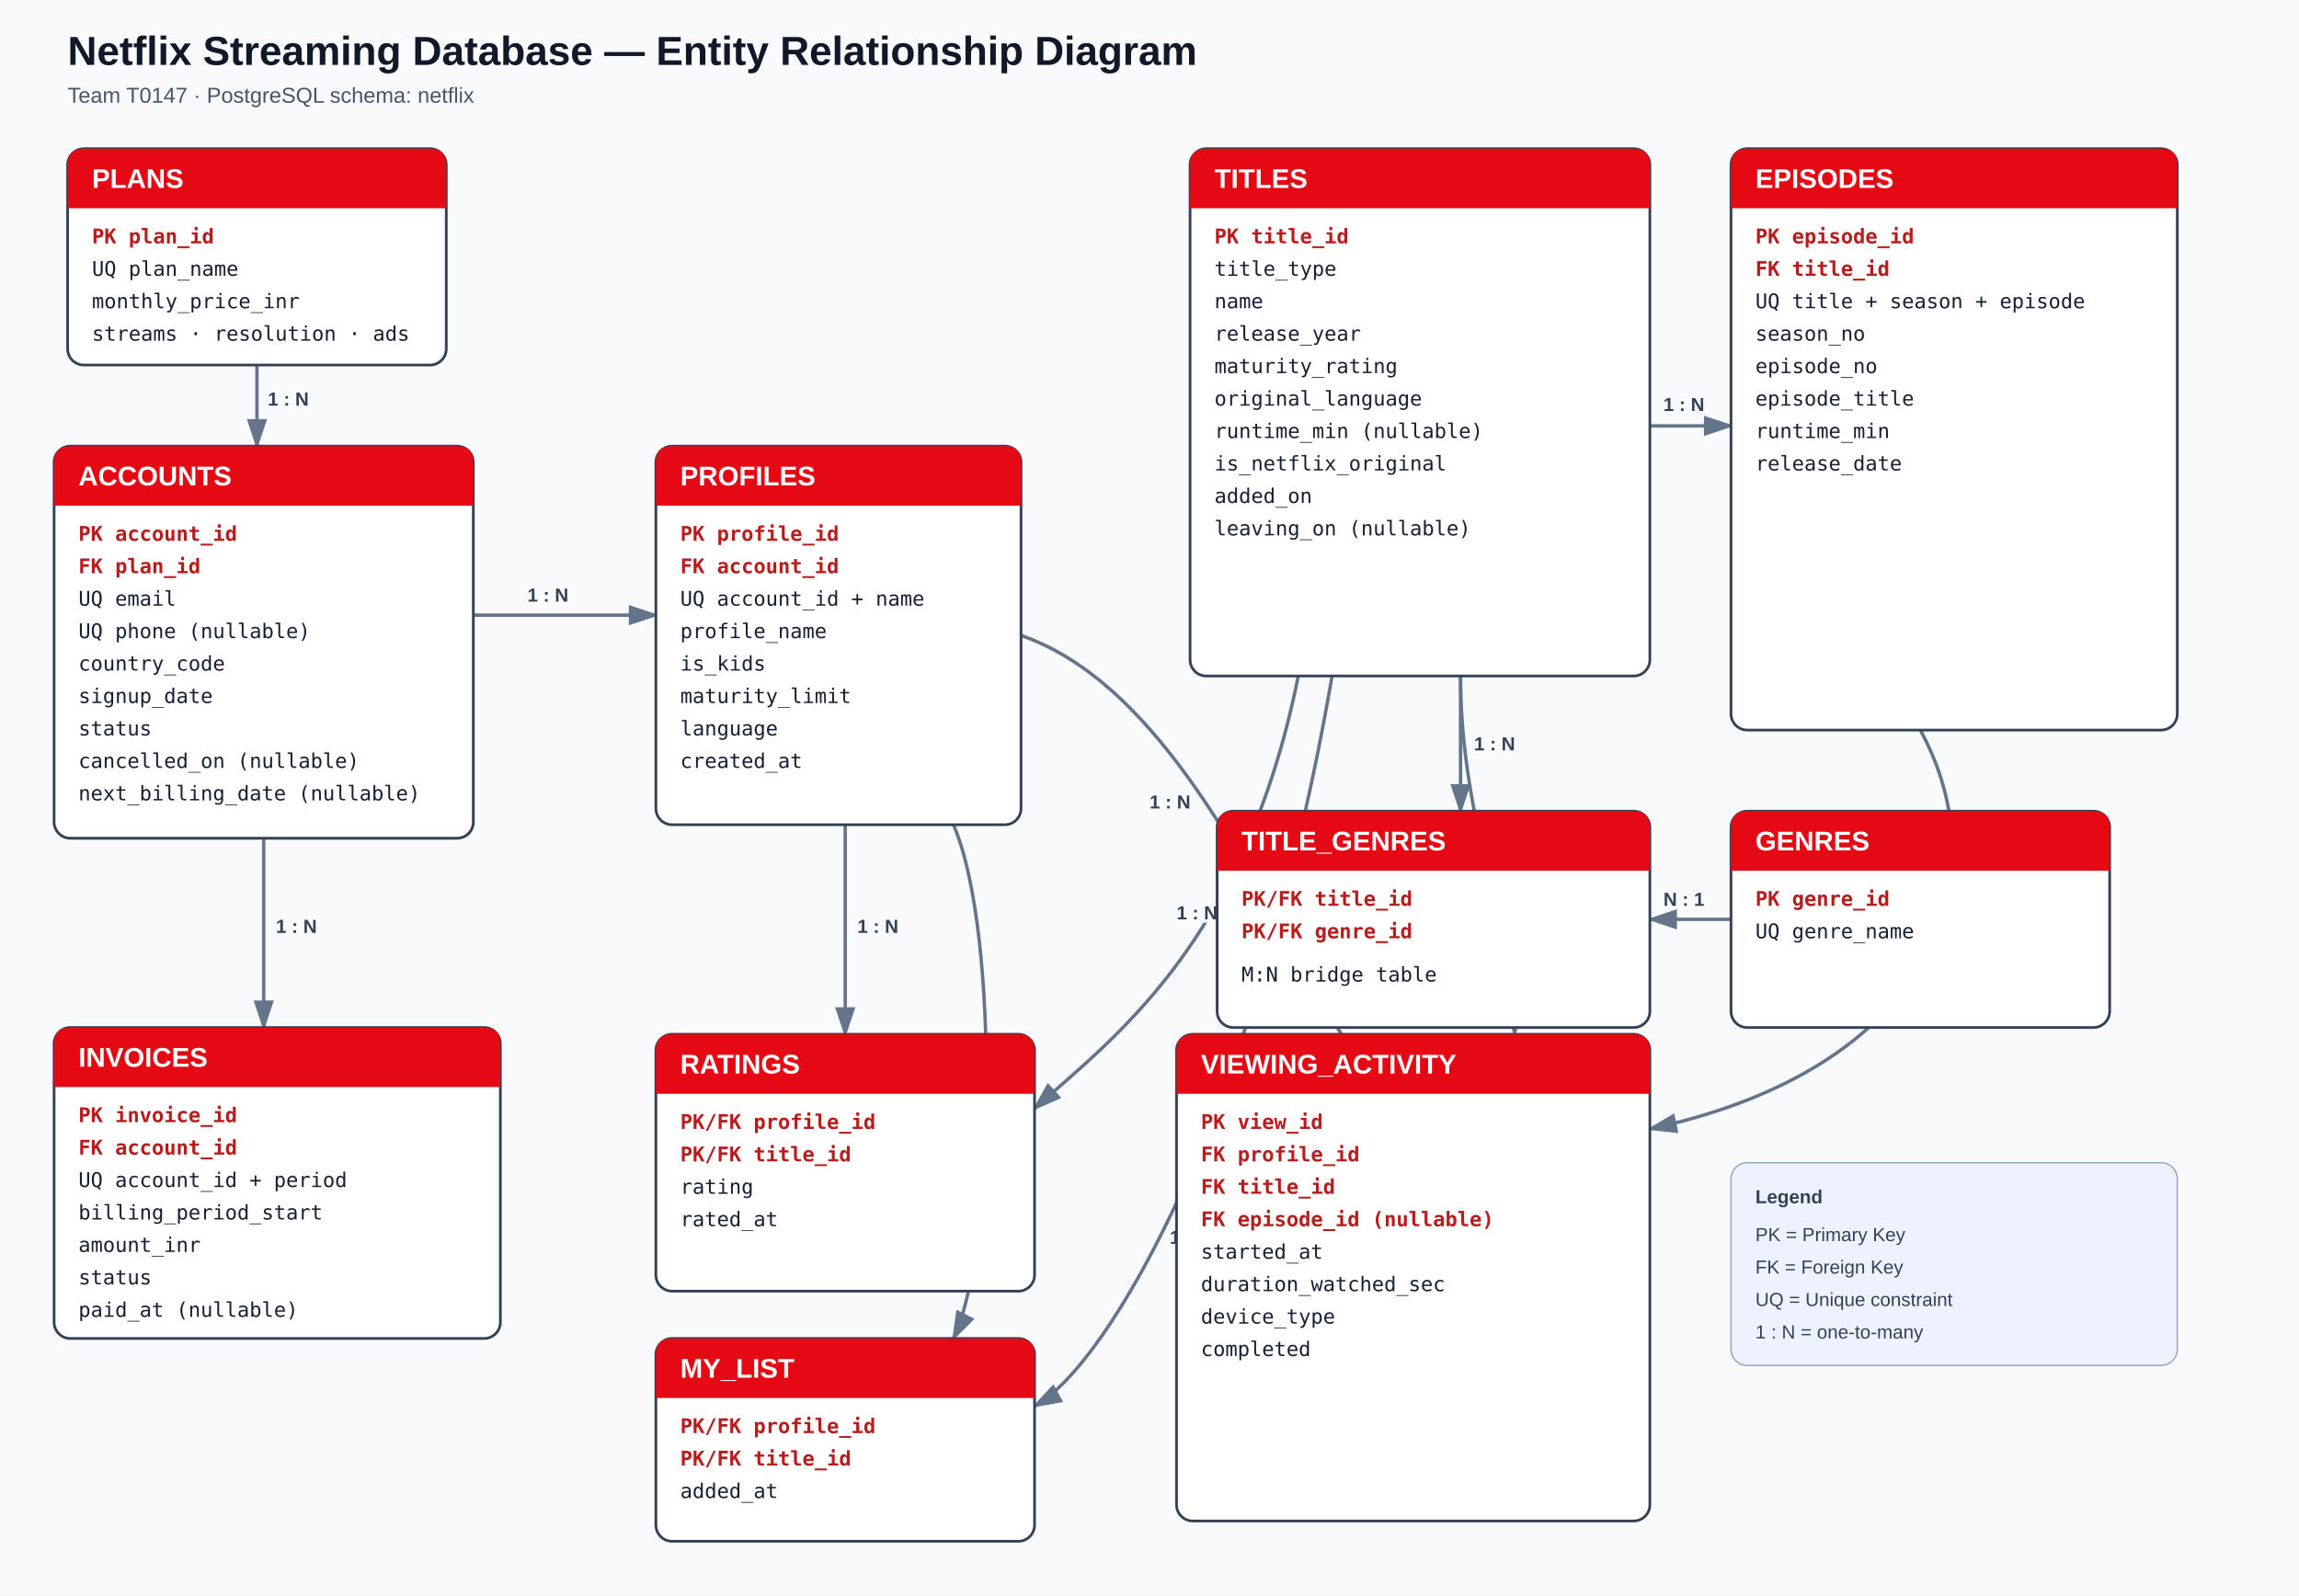
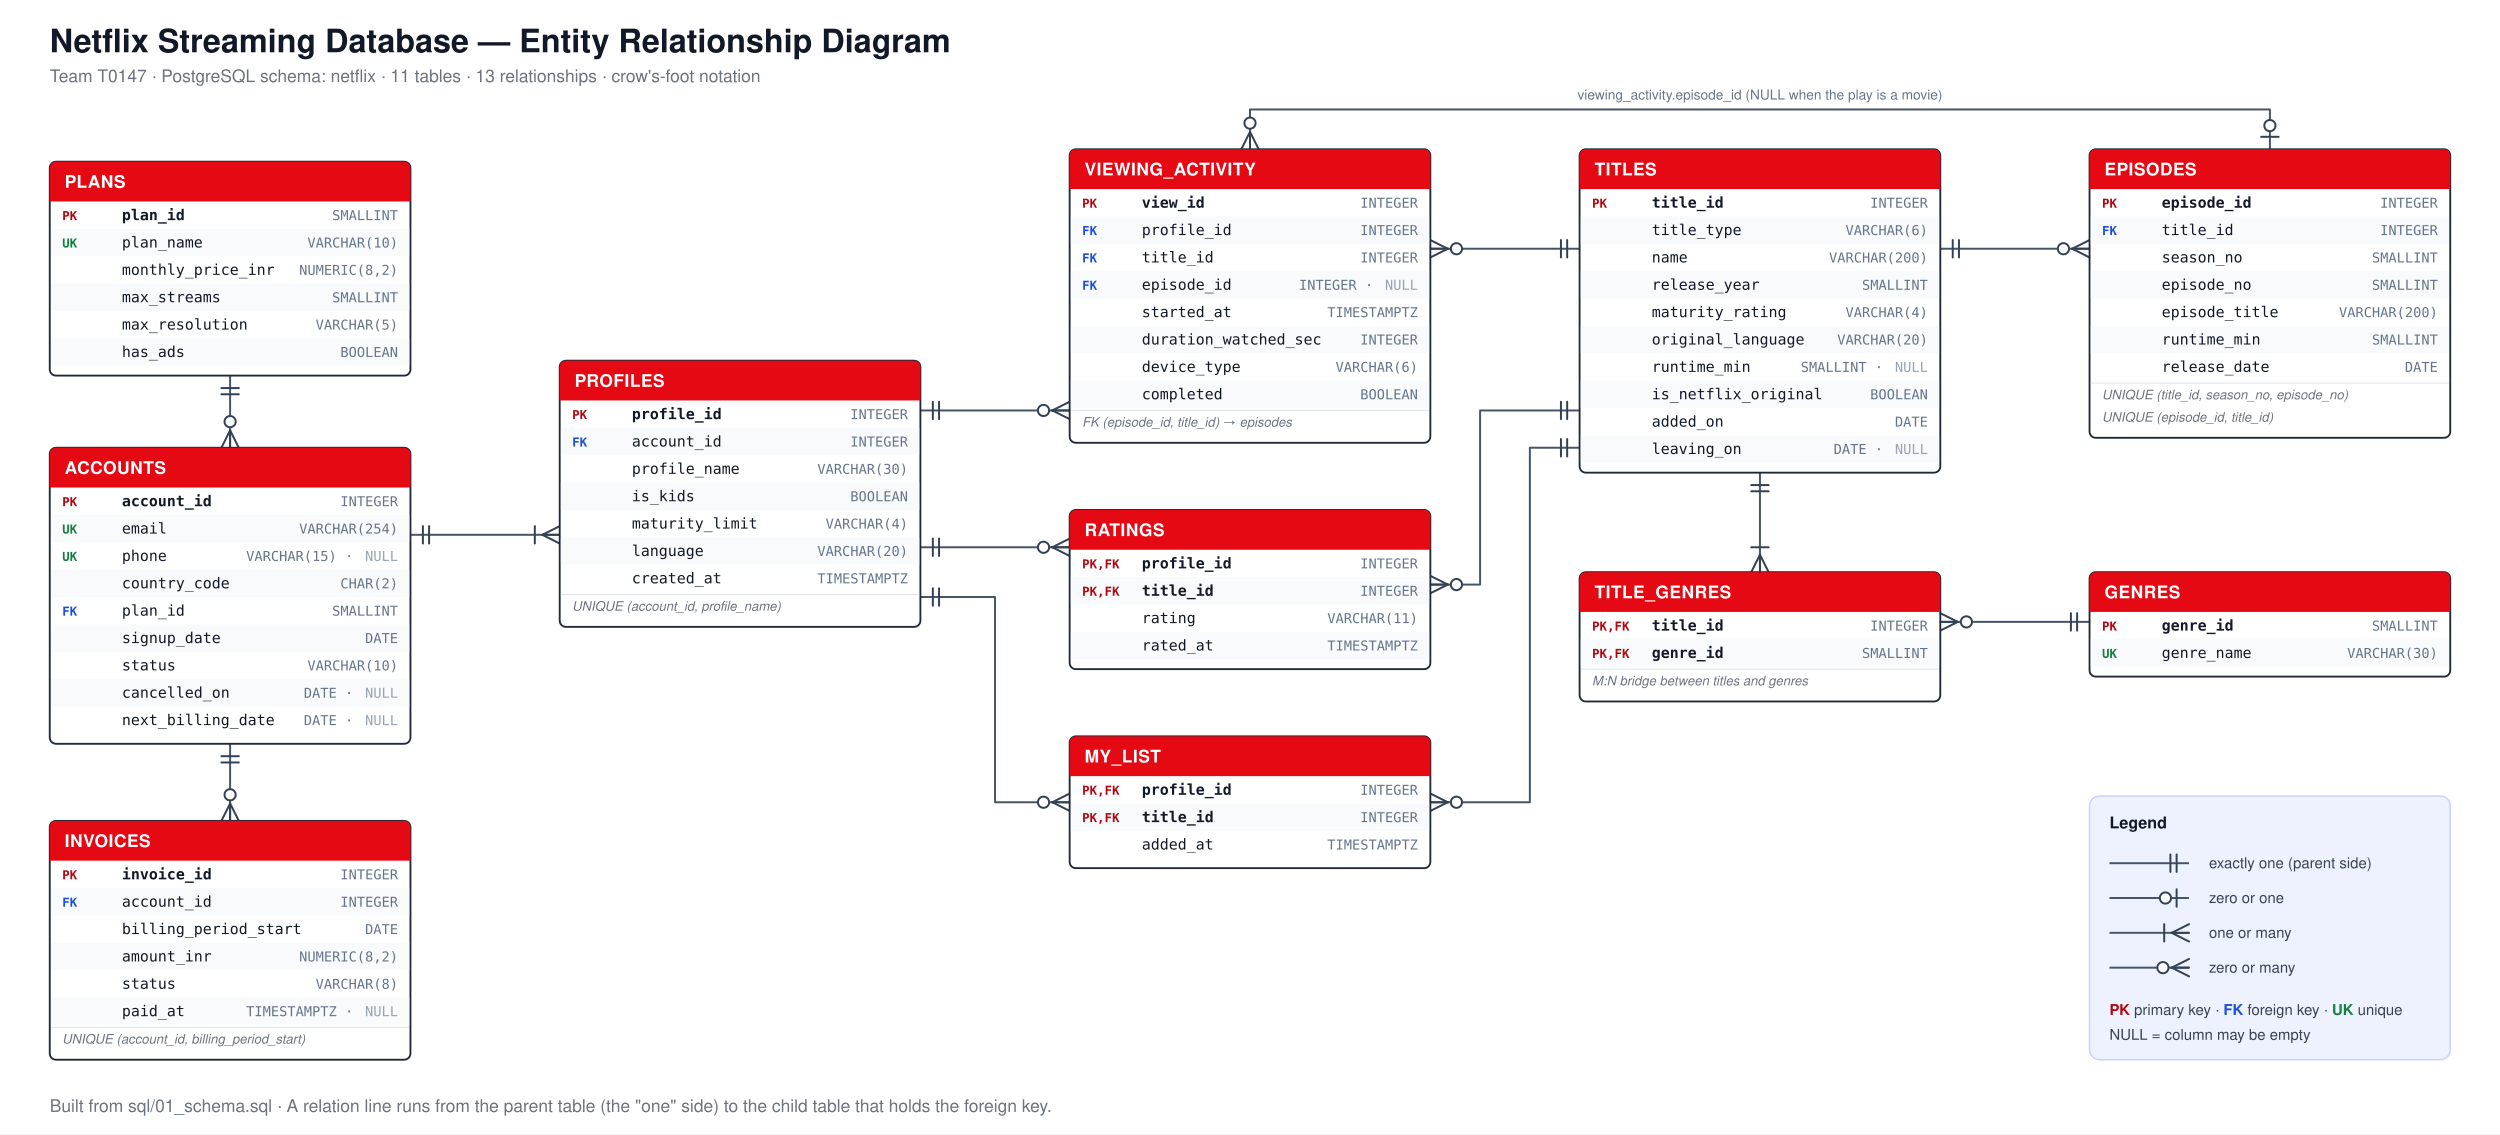
- <svg xmlns="http://www.w3.org/2000/svg" width="1700" height="1180" viewBox="0 0 1700 1180" role="img" aria-labelledby="title desc">
-   <defs>
-     <style>
-       .bg { fill: #f8fafc; }
-       .box { fill: #ffffff; stroke: #334155; stroke-width: 2; rx: 12; }
-       .head { fill: #e50914; }
-       .entity { fill: #ffffff; font: 700 20px Arial, sans-serif; }
-       .attr { fill: #172033; font: 15px Menlo, Consolas, monospace; }
-       .key { fill: #b91c1c; font-weight: 700; }
-       .line { fill: none; stroke: #64748b; stroke-width: 2.5; marker-end: url(#arrow); }
-       .card { fill: #334155; font: 700 14px Arial, sans-serif; paint-order: stroke; stroke: #f8fafc; stroke-width: 5; }
-       .caption { fill: #475569; font: 16px Arial, sans-serif; }
-       .main-title { fill: #111827; font: 700 30px Arial, sans-serif; }
-       .legend { fill: #334155; font: 14px Arial, sans-serif; }
-     </style>
-     <marker id="arrow" markerWidth="10" markerHeight="10" refX="8" refY="3" orient="auto" markerUnits="strokeWidth">
-       <path d="M0,0 L0,6 L9,3 z" fill="#64748b" />
-     </marker>
-   </defs>
-   <rect class="bg" width="1700" height="1180" />
-   <text class="main-title" x="50" y="48">Netflix Streaming Database — Entity Relationship Diagram</text>
-   <text class="caption" x="50" y="76">Team T0147 · PostgreSQL schema: netflix</text>
-   <path class="line" d="M190 270 L190 330" />
-   <text class="card" x="198" y="300">1 : N</text>
-   <path class="line" d="M350 455 L485 455" />
-   <text class="card" x="390" y="445">1 : N</text>
-   <path class="line" d="M195 620 L195 760" />
-   <text class="card" x="204" y="690">1 : N</text>
-   <path class="line" d="M625 610 L625 765" />
-   <text class="card" x="634" y="690">1 : N</text>
-   <path class="line" d="M705 610 C740 690 735 930 705 990" />
-   <text class="card" x="728" y="900">1 : N</text>
-   <path class="line" d="M755 470 C900 520 970 780 1030 805" />
-   <text class="card" x="850" y="598">1 : N</text>
-   <path class="line" d="M1220 315 L1280 315" />
-   <text class="card" x="1230" y="304">1 : N</text>
-   <path class="line" d="M1080 500 L1080 600" />
-   <text class="card" x="1090" y="555">1 : N</text>
-   <path class="line" d="M1280 680 L1220 680" />
-   <text class="card" x="1230" y="670">N : 1</text>
-   <path class="line" d="M1080 500 C1080 610 1120 690 1120 765" />
-   <text class="card" x="1130" y="675">1 : N</text>
-   <path class="line" d="M1420 540 C1480 650 1430 790 1220 835" />
-   <text class="card" x="1450" y="705">0..1 : N</text>
-   <path class="line" d="M960 500 C920 700 820 770 765 820" />
-   <text class="card" x="870" y="680">1 : N</text>
-   <path class="line" d="M985 500 C930 820 820 1010 765 1040" />
-   <text class="card" x="865" y="920">1 : N</text>
-   <g transform="translate(50 110)">
-     <rect class="box" width="280" height="160" />
-     <path class="head" d="M12 0 H268 Q280 0 280 12 V44 H0 V12 Q0 0 12 0" />
-     <text class="entity" x="18" y="29">PLANS</text>
-     <text class="attr key" x="18" y="70">PK plan_id</text>
-     <text class="attr" x="18" y="94">UQ plan_name</text>
-     <text class="attr" x="18" y="118">monthly_price_inr</text>
-     <text class="attr" x="18" y="142">streams · resolution · ads</text>
-   </g>
-   <g transform="translate(40 330)">
-     <rect class="box" width="310" height="290" />
-     <path class="head" d="M12 0 H298 Q310 0 310 12 V44 H0 V12 Q0 0 12 0" />
-     <text class="entity" x="18" y="29">ACCOUNTS</text>
-     <text class="attr key" x="18" y="70">PK account_id</text>
-     <text class="attr key" x="18" y="94">FK plan_id</text>
-     <text class="attr" x="18" y="118">UQ email</text>
-     <text class="attr" x="18" y="142">UQ phone (nullable)</text>
-     <text class="attr" x="18" y="166">country_code</text>
-     <text class="attr" x="18" y="190">signup_date</text>
-     <text class="attr" x="18" y="214">status</text>
-     <text class="attr" x="18" y="238">cancelled_on (nullable)</text>
-     <text class="attr" x="18" y="262">next_billing_date (nullable)</text>
-   </g>
-   <g transform="translate(40 760)">
-     <rect class="box" width="330" height="230" />
-     <path class="head" d="M12 0 H318 Q330 0 330 12 V44 H0 V12 Q0 0 12 0" />
-     <text class="entity" x="18" y="29">INVOICES</text>
-     <text class="attr key" x="18" y="70">PK invoice_id</text>
-     <text class="attr key" x="18" y="94">FK account_id</text>
-     <text class="attr" x="18" y="118">UQ account_id + period</text>
-     <text class="attr" x="18" y="142">billing_period_start</text>
-     <text class="attr" x="18" y="166">amount_inr</text>
-     <text class="attr" x="18" y="190">status</text>
-     <text class="attr" x="18" y="214">paid_at (nullable)</text>
-   </g>
-   <g transform="translate(485 330)">
-     <rect class="box" width="270" height="280" />
-     <path class="head" d="M12 0 H258 Q270 0 270 12 V44 H0 V12 Q0 0 12 0" />
-     <text class="entity" x="18" y="29">PROFILES</text>
-     <text class="attr key" x="18" y="70">PK profile_id</text>
-     <text class="attr key" x="18" y="94">FK account_id</text>
-     <text class="attr" x="18" y="118">UQ account_id + name</text>
-     <text class="attr" x="18" y="142">profile_name</text>
-     <text class="attr" x="18" y="166">is_kids</text>
-     <text class="attr" x="18" y="190">maturity_limit</text>
-     <text class="attr" x="18" y="214">language</text>
-     <text class="attr" x="18" y="238">created_at</text>
-   </g>
-   <g transform="translate(485 765)">
-     <rect class="box" width="280" height="190" />
-     <path class="head" d="M12 0 H268 Q280 0 280 12 V44 H0 V12 Q0 0 12 0" />
-     <text class="entity" x="18" y="29">RATINGS</text>
-     <text class="attr key" x="18" y="70">PK/FK profile_id</text>
-     <text class="attr key" x="18" y="94">PK/FK title_id</text>
-     <text class="attr" x="18" y="118">rating</text>
-     <text class="attr" x="18" y="142">rated_at</text>
-   </g>
-   <g transform="translate(485 990)">
-     <rect class="box" width="280" height="150" />
-     <path class="head" d="M12 0 H268 Q280 0 280 12 V44 H0 V12 Q0 0 12 0" />
-     <text class="entity" x="18" y="29">MY_LIST</text>
-     <text class="attr key" x="18" y="70">PK/FK profile_id</text>
-     <text class="attr key" x="18" y="94">PK/FK title_id</text>
-     <text class="attr" x="18" y="118">added_at</text>
-   </g>
-   <g transform="translate(880 110)">
-     <rect class="box" width="340" height="390" />
-     <path class="head" d="M12 0 H328 Q340 0 340 12 V44 H0 V12 Q0 0 12 0" />
-     <text class="entity" x="18" y="29">TITLES</text>
-     <text class="attr key" x="18" y="70">PK title_id</text>
-     <text class="attr" x="18" y="94">title_type</text>
-     <text class="attr" x="18" y="118">name</text>
-     <text class="attr" x="18" y="142">release_year</text>
-     <text class="attr" x="18" y="166">maturity_rating</text>
-     <text class="attr" x="18" y="190">original_language</text>
-     <text class="attr" x="18" y="214">runtime_min (nullable)</text>
-     <text class="attr" x="18" y="238">is_netflix_original</text>
-     <text class="attr" x="18" y="262">added_on</text>
-     <text class="attr" x="18" y="286">leaving_on (nullable)</text>
-   </g>
-   <g transform="translate(1280 110)">
-     <rect class="box" width="330" height="430" />
-     <path class="head" d="M12 0 H318 Q330 0 330 12 V44 H0 V12 Q0 0 12 0" />
-     <text class="entity" x="18" y="29">EPISODES</text>
-     <text class="attr key" x="18" y="70">PK episode_id</text>
-     <text class="attr key" x="18" y="94">FK title_id</text>
-     <text class="attr" x="18" y="118">UQ title + season + episode</text>
-     <text class="attr" x="18" y="142">season_no</text>
-     <text class="attr" x="18" y="166">episode_no</text>
-     <text class="attr" x="18" y="190">episode_title</text>
-     <text class="attr" x="18" y="214">runtime_min</text>
-     <text class="attr" x="18" y="238">release_date</text>
-   </g>
-   <g transform="translate(900 600)">
-     <rect class="box" width="320" height="160" />
-     <path class="head" d="M12 0 H308 Q320 0 320 12 V44 H0 V12 Q0 0 12 0" />
-     <text class="entity" x="18" y="29">TITLE_GENRES</text>
-     <text class="attr key" x="18" y="70">PK/FK title_id</text>
-     <text class="attr key" x="18" y="94">PK/FK genre_id</text>
-     <text class="attr" x="18" y="126">M:N bridge table</text>
-   </g>
-   <g transform="translate(1280 600)">
-     <rect class="box" width="280" height="160" />
-     <path class="head" d="M12 0 H268 Q280 0 280 12 V44 H0 V12 Q0 0 12 0" />
-     <text class="entity" x="18" y="29">GENRES</text>
-     <text class="attr key" x="18" y="70">PK genre_id</text>
-     <text class="attr" x="18" y="94">UQ genre_name</text>
-   </g>
-   <g transform="translate(870 765)">
-     <rect class="box" width="350" height="360" />
-     <path class="head" d="M12 0 H338 Q350 0 350 12 V44 H0 V12 Q0 0 12 0" />
-     <text class="entity" x="18" y="29">VIEWING_ACTIVITY</text>
-     <text class="attr key" x="18" y="70">PK view_id</text>
-     <text class="attr key" x="18" y="94">FK profile_id</text>
-     <text class="attr key" x="18" y="118">FK title_id</text>
-     <text class="attr key" x="18" y="142">FK episode_id (nullable)</text>
-     <text class="attr" x="18" y="166">started_at</text>
-     <text class="attr" x="18" y="190">duration_watched_sec</text>
-     <text class="attr" x="18" y="214">device_type</text>
-     <text class="attr" x="18" y="238">completed</text>
-   </g>
-   <g transform="translate(1280 860)">
-     <rect x="0" y="0" width="330" height="150" rx="12" fill="#eef2ff" stroke="#94a3b8" />
-     <text class="legend" x="18" y="30">
-       <tspan font-weight="700">Legend</tspan>
-     </text>
-     <text class="legend" x="18" y="58">PK = Primary Key</text>
-     <text class="legend" x="18" y="82">FK = Foreign Key</text>
-     <text class="legend" x="18" y="106">UQ = Unique constraint</text>
-     <text class="legend" x="18" y="130">1 : N = one-to-many</text>
-   </g>
+ <svg xmlns="http://www.w3.org/2000/svg" viewBox="0 0 2010 912" width="2010" height="912" role="img" aria-label="Netflix Streaming Database ER diagram">
+   <style>
+ .title{font:700 26px Helvetica,Arial,sans-serif;fill:#111827}
+ .sub{font:14px Helvetica,Arial,sans-serif;fill:#6b7280}
+ .box{fill:#fff;stroke:#1f2937;stroke-width:1.5}
+ .head{fill:#e50914}
+ .th{font:700 14px Helvetica,Arial,sans-serif;fill:#fff;letter-spacing:.4px}
+ .zebra{fill:#f8fafc}
+ .col{font:12px ui-monospace,Menlo,Consolas,'DejaVu Sans Mono',monospace;fill:#111827}
+ .col.key{font-weight:700}
+ .typ{font:11px ui-monospace,Menlo,Consolas,'DejaVu Sans Mono',monospace;fill:#64748b}
+ .null{fill:#94a3b8}
+ .tag{font:700 10px ui-monospace,Menlo,Consolas,'DejaVu Sans Mono',monospace}
+ .pk{fill:#b20710}.fk{fill:#1d4ed8}.uk{fill:#15803d}
+ .note{font:italic 10.5px Helvetica,Arial,sans-serif;fill:#6b7280}
+ .sep{stroke:#e5e7eb;stroke-width:1}
+ .rel{fill:none;stroke:#475569;stroke-width:1.6;stroke-linejoin:round}
+ .m{stroke:#334155;stroke-width:1.6;stroke-linecap:round}
+ .c{fill:#fff;stroke:#334155;stroke-width:1.6}
+ .lbl{font:11px Helvetica,Arial,sans-serif;fill:#64748b}
+ .lh{font:700 13px Helvetica,Arial,sans-serif;fill:#111827}
+ .lt{font:12px Helvetica,Arial,sans-serif;fill:#374151}
+ </style>
+   <rect width="100%" height="100%" fill="#ffffff" />
+   <text x="40" y="42" class="title">Netflix Streaming Database — Entity Relationship Diagram</text>
+   <text x="40" y="66" class="sub">Team T0147 · PostgreSQL schema: netflix · 11 tables · 13 relationships · crow's-foot notation</text>
+   <g class="relation" data-from="PLANS" data-to="ACCOUNTS">
+     <path d="M185,302 L185,360" class="rel" />
+     <line x1="178" y1="312" x2="192" y2="312" class="m" />
+     <line x1="178" y1="317" x2="192" y2="317" class="m" />
+     <line x1="185" y1="346" x2="192" y2="360" class="m" />
+     <line x1="185" y1="346" x2="178" y2="360" class="m" />
+     <line x1="185" y1="346" x2="185" y2="360" class="m" />
+     <circle cx="185" cy="339" r="4.5" class="c" />
+   </g>
+   <g class="relation" data-from="ACCOUNTS" data-to="PROFILES">
+     <path d="M330,430 L450,430" class="rel" />
+     <line x1="340" y1="437" x2="340" y2="423" class="m" />
+     <line x1="345" y1="437" x2="345" y2="423" class="m" />
+     <line x1="436" y1="430" x2="450" y2="423" class="m" />
+     <line x1="436" y1="430" x2="450" y2="437" class="m" />
+     <line x1="436" y1="430" x2="450" y2="430" class="m" />
+     <line x1="430" y1="423" x2="430" y2="437" class="m" />
+   </g>
+   <g class="relation" data-from="ACCOUNTS" data-to="INVOICES">
+     <path d="M185,598 L185,660" class="rel" />
+     <line x1="178" y1="608" x2="192" y2="608" class="m" />
+     <line x1="178" y1="613" x2="192" y2="613" class="m" />
+     <line x1="185" y1="646" x2="192" y2="660" class="m" />
+     <line x1="185" y1="646" x2="178" y2="660" class="m" />
+     <line x1="185" y1="646" x2="185" y2="660" class="m" />
+     <circle cx="185" cy="639" r="4.5" class="c" />
+   </g>
+   <g class="relation" data-from="PROFILES" data-to="VIEWING_ACTIVITY">
+     <path d="M740,330 L860,330" class="rel" />
+     <line x1="750" y1="337" x2="750" y2="323" class="m" />
+     <line x1="755" y1="337" x2="755" y2="323" class="m" />
+     <line x1="846" y1="330" x2="860" y2="323" class="m" />
+     <line x1="846" y1="330" x2="860" y2="337" class="m" />
+     <line x1="846" y1="330" x2="860" y2="330" class="m" />
+     <circle cx="839" cy="330" r="4.5" class="c" />
+   </g>
+   <g class="relation" data-from="PROFILES" data-to="RATINGS">
+     <path d="M740,440 L860,440" class="rel" />
+     <line x1="750" y1="447" x2="750" y2="433" class="m" />
+     <line x1="755" y1="447" x2="755" y2="433" class="m" />
+     <line x1="846" y1="440" x2="860" y2="433" class="m" />
+     <line x1="846" y1="440" x2="860" y2="447" class="m" />
+     <line x1="846" y1="440" x2="860" y2="440" class="m" />
+     <circle cx="839" cy="440" r="4.5" class="c" />
+   </g>
+   <g class="relation" data-from="PROFILES" data-to="MY_LIST">
+     <path d="M740,480 L800,480 L800,645 L860,645" class="rel" />
+     <line x1="750" y1="487" x2="750" y2="473" class="m" />
+     <line x1="755" y1="487" x2="755" y2="473" class="m" />
+     <line x1="846" y1="645" x2="860" y2="638" class="m" />
+     <line x1="846" y1="645" x2="860" y2="652" class="m" />
+     <line x1="846" y1="645" x2="860" y2="645" class="m" />
+     <circle cx="839" cy="645" r="4.5" class="c" />
+   </g>
+   <g class="relation" data-from="TITLES" data-to="VIEWING_ACTIVITY">
+     <path d="M1270,200 L1150,200" class="rel" />
+     <line x1="1260" y1="193" x2="1260" y2="207" class="m" />
+     <line x1="1255" y1="193" x2="1255" y2="207" class="m" />
+     <line x1="1164" y1="200" x2="1150" y2="207" class="m" />
+     <line x1="1164" y1="200" x2="1150" y2="193" class="m" />
+     <line x1="1164" y1="200" x2="1150" y2="200" class="m" />
+     <circle cx="1171" cy="200" r="4.5" class="c" />
+   </g>
+   <g class="relation" data-from="TITLES" data-to="RATINGS">
+     <path d="M1270,330 L1190,330 L1190,470 L1150,470" class="rel" />
+     <line x1="1260" y1="323" x2="1260" y2="337" class="m" />
+     <line x1="1255" y1="323" x2="1255" y2="337" class="m" />
+     <line x1="1164" y1="470" x2="1150" y2="477" class="m" />
+     <line x1="1164" y1="470" x2="1150" y2="463" class="m" />
+     <line x1="1164" y1="470" x2="1150" y2="470" class="m" />
+     <circle cx="1171" cy="470" r="4.5" class="c" />
+   </g>
+   <g class="relation" data-from="TITLES" data-to="MY_LIST">
+     <path d="M1270,360 L1230,360 L1230,645 L1150,645" class="rel" />
+     <line x1="1260" y1="353" x2="1260" y2="367" class="m" />
+     <line x1="1255" y1="353" x2="1255" y2="367" class="m" />
+     <line x1="1164" y1="645" x2="1150" y2="652" class="m" />
+     <line x1="1164" y1="645" x2="1150" y2="638" class="m" />
+     <line x1="1164" y1="645" x2="1150" y2="645" class="m" />
+     <circle cx="1171" cy="645" r="4.5" class="c" />
+   </g>
+   <g class="relation" data-from="TITLES" data-to="EPISODES">
+     <path d="M1560,200 L1680,200" class="rel" />
+     <line x1="1570" y1="207" x2="1570" y2="193" class="m" />
+     <line x1="1575" y1="207" x2="1575" y2="193" class="m" />
+     <line x1="1666" y1="200" x2="1680" y2="193" class="m" />
+     <line x1="1666" y1="200" x2="1680" y2="207" class="m" />
+     <line x1="1666" y1="200" x2="1680" y2="200" class="m" />
+     <circle cx="1659" cy="200" r="4.5" class="c" />
+   </g>
+   <g class="relation" data-from="TITLES" data-to="TITLE_GENRES">
+     <path d="M1415,380 L1415,460" class="rel" />
+     <line x1="1408" y1="390" x2="1422" y2="390" class="m" />
+     <line x1="1408" y1="395" x2="1422" y2="395" class="m" />
+     <line x1="1415" y1="446" x2="1422" y2="460" class="m" />
+     <line x1="1415" y1="446" x2="1408" y2="460" class="m" />
+     <line x1="1415" y1="446" x2="1415" y2="460" class="m" />
+     <line x1="1422" y1="440" x2="1408" y2="440" class="m" />
+   </g>
+   <g class="relation" data-from="GENRES" data-to="TITLE_GENRES">
+     <path d="M1680,500 L1560,500" class="rel" />
+     <line x1="1670" y1="493" x2="1670" y2="507" class="m" />
+     <line x1="1665" y1="493" x2="1665" y2="507" class="m" />
+     <line x1="1574" y1="500" x2="1560" y2="507" class="m" />
+     <line x1="1574" y1="500" x2="1560" y2="493" class="m" />
+     <line x1="1574" y1="500" x2="1560" y2="500" class="m" />
+     <circle cx="1581" cy="500" r="4.5" class="c" />
+   </g>
+   <g class="relation" data-from="EPISODES" data-to="VIEWING_ACTIVITY">
+     <path d="M1825,120 L1825,88 L1005,88 L1005,120" class="rel" />
+     <line x1="1832" y1="110" x2="1818" y2="110" class="m" />
+     <circle cx="1825" cy="101" r="4.5" class="c" />
+     <line x1="1005" y1="106" x2="1012" y2="120" class="m" />
+     <line x1="1005" y1="106" x2="998" y2="120" class="m" />
+     <line x1="1005" y1="106" x2="1005" y2="120" class="m" />
+     <circle cx="1005" cy="99" r="4.5" class="c" />
+   </g>
+   <g id="PLANS">
+     <rect x="40" y="130" width="290" height="172" rx="5" class="box" />
+     <path d="M40,162 V135 a5,5 0 0 1 5,-5 H325 a5,5 0 0 1 5,5 V162 Z" class="head" />
+     <text x="52" y="151" class="th">PLANS</text>
+     <text x="50" y="177" class="tag pk">PK</text>
+     <text x="98" y="177" class="col key">plan_id</text>
+     <text x="320" y="177" class="typ" text-anchor="end">SMALLINT</text>
+     <rect x="41" y="184" width="288" height="22" class="zebra" />
+     <text x="50" y="199" class="tag uk">UK</text>
+     <text x="98" y="199" class="col">plan_name</text>
+     <text x="320" y="199" class="typ" text-anchor="end">VARCHAR(10)</text>
+     <text x="98" y="221" class="col">monthly_price_inr</text>
+     <text x="320" y="221" class="typ" text-anchor="end">NUMERIC(8,2)</text>
+     <rect x="41" y="228" width="288" height="22" class="zebra" />
+     <text x="98" y="243" class="col">max_streams</text>
+     <text x="320" y="243" class="typ" text-anchor="end">SMALLINT</text>
+     <text x="98" y="265" class="col">max_resolution</text>
+     <text x="320" y="265" class="typ" text-anchor="end">VARCHAR(5)</text>
+     <rect x="41" y="272" width="288" height="22" class="zebra" />
+     <text x="98" y="287" class="col">has_ads</text>
+     <text x="320" y="287" class="typ" text-anchor="end">BOOLEAN</text>
+   </g>
+   <g id="ACCOUNTS">
+     <rect x="40" y="360" width="290" height="238" rx="5" class="box" />
+     <path d="M40,392 V365 a5,5 0 0 1 5,-5 H325 a5,5 0 0 1 5,5 V392 Z" class="head" />
+     <text x="52" y="381" class="th">ACCOUNTS</text>
+     <text x="50" y="407" class="tag pk">PK</text>
+     <text x="98" y="407" class="col key">account_id</text>
+     <text x="320" y="407" class="typ" text-anchor="end">INTEGER</text>
+     <rect x="41" y="414" width="288" height="22" class="zebra" />
+     <text x="50" y="429" class="tag uk">UK</text>
+     <text x="98" y="429" class="col">email</text>
+     <text x="320" y="429" class="typ" text-anchor="end">VARCHAR(254)</text>
+     <text x="50" y="451" class="tag uk">UK</text>
+     <text x="98" y="451" class="col">phone</text>
+     <text x="320" y="451" class="typ null" text-anchor="end">NULL</text>
+     <text x="284" y="451" class="typ" text-anchor="end">VARCHAR(15) ·</text>
+     <rect x="41" y="458" width="288" height="22" class="zebra" />
+     <text x="98" y="473" class="col">country_code</text>
+     <text x="320" y="473" class="typ" text-anchor="end">CHAR(2)</text>
+     <text x="50" y="495" class="tag fk">FK</text>
+     <text x="98" y="495" class="col">plan_id</text>
+     <text x="320" y="495" class="typ" text-anchor="end">SMALLINT</text>
+     <rect x="41" y="502" width="288" height="22" class="zebra" />
+     <text x="98" y="517" class="col">signup_date</text>
+     <text x="320" y="517" class="typ" text-anchor="end">DATE</text>
+     <text x="98" y="539" class="col">status</text>
+     <text x="320" y="539" class="typ" text-anchor="end">VARCHAR(10)</text>
+     <rect x="41" y="546" width="288" height="22" class="zebra" />
+     <text x="98" y="561" class="col">cancelled_on</text>
+     <text x="320" y="561" class="typ null" text-anchor="end">NULL</text>
+     <text x="284" y="561" class="typ" text-anchor="end">DATE ·</text>
+     <text x="98" y="583" class="col">next_billing_date</text>
+     <text x="320" y="583" class="typ null" text-anchor="end">NULL</text>
+     <text x="284" y="583" class="typ" text-anchor="end">DATE ·</text>
+   </g>
+   <g id="INVOICES">
+     <rect x="40" y="660" width="290" height="192" rx="5" class="box" />
+     <path d="M40,692 V665 a5,5 0 0 1 5,-5 H325 a5,5 0 0 1 5,5 V692 Z" class="head" />
+     <text x="52" y="681" class="th">INVOICES</text>
+     <text x="50" y="707" class="tag pk">PK</text>
+     <text x="98" y="707" class="col key">invoice_id</text>
+     <text x="320" y="707" class="typ" text-anchor="end">INTEGER</text>
+     <rect x="41" y="714" width="288" height="22" class="zebra" />
+     <text x="50" y="729" class="tag fk">FK</text>
+     <text x="98" y="729" class="col">account_id</text>
+     <text x="320" y="729" class="typ" text-anchor="end">INTEGER</text>
+     <text x="98" y="751" class="col">billing_period_start</text>
+     <text x="320" y="751" class="typ" text-anchor="end">DATE</text>
+     <rect x="41" y="758" width="288" height="22" class="zebra" />
+     <text x="98" y="773" class="col">amount_inr</text>
+     <text x="320" y="773" class="typ" text-anchor="end">NUMERIC(8,2)</text>
+     <text x="98" y="795" class="col">status</text>
+     <text x="320" y="795" class="typ" text-anchor="end">VARCHAR(8)</text>
+     <rect x="41" y="802" width="288" height="22" class="zebra" />
+     <text x="98" y="817" class="col">paid_at</text>
+     <text x="320" y="817" class="typ null" text-anchor="end">NULL</text>
+     <text x="284" y="817" class="typ" text-anchor="end">TIMESTAMPTZ ·</text>
+     <line x1="41" y1="826" x2="329" y2="826" class="sep" />
+     <text x="50" y="839" class="note">UNIQUE (account_id, billing_period_start)</text>
+   </g>
+   <g id="PROFILES">
+     <rect x="450" y="290" width="290" height="214" rx="5" class="box" />
+     <path d="M450,322 V295 a5,5 0 0 1 5,-5 H735 a5,5 0 0 1 5,5 V322 Z" class="head" />
+     <text x="462" y="311" class="th">PROFILES</text>
+     <text x="460" y="337" class="tag pk">PK</text>
+     <text x="508" y="337" class="col key">profile_id</text>
+     <text x="730" y="337" class="typ" text-anchor="end">INTEGER</text>
+     <rect x="451" y="344" width="288" height="22" class="zebra" />
+     <text x="460" y="359" class="tag fk">FK</text>
+     <text x="508" y="359" class="col">account_id</text>
+     <text x="730" y="359" class="typ" text-anchor="end">INTEGER</text>
+     <text x="508" y="381" class="col">profile_name</text>
+     <text x="730" y="381" class="typ" text-anchor="end">VARCHAR(30)</text>
+     <rect x="451" y="388" width="288" height="22" class="zebra" />
+     <text x="508" y="403" class="col">is_kids</text>
+     <text x="730" y="403" class="typ" text-anchor="end">BOOLEAN</text>
+     <text x="508" y="425" class="col">maturity_limit</text>
+     <text x="730" y="425" class="typ" text-anchor="end">VARCHAR(4)</text>
+     <rect x="451" y="432" width="288" height="22" class="zebra" />
+     <text x="508" y="447" class="col">language</text>
+     <text x="730" y="447" class="typ" text-anchor="end">VARCHAR(20)</text>
+     <text x="508" y="469" class="col">created_at</text>
+     <text x="730" y="469" class="typ" text-anchor="end">TIMESTAMPTZ</text>
+     <line x1="451" y1="478" x2="739" y2="478" class="sep" />
+     <text x="460" y="491" class="note">UNIQUE (account_id, profile_name)</text>
+   </g>
+   <g id="VIEWING_ACTIVITY">
+     <rect x="860" y="120" width="290" height="236" rx="5" class="box" />
+     <path d="M860,152 V125 a5,5 0 0 1 5,-5 H1145 a5,5 0 0 1 5,5 V152 Z" class="head" />
+     <text x="872" y="141" class="th">VIEWING_ACTIVITY</text>
+     <text x="870" y="167" class="tag pk">PK</text>
+     <text x="918" y="167" class="col key">view_id</text>
+     <text x="1140" y="167" class="typ" text-anchor="end">INTEGER</text>
+     <rect x="861" y="174" width="288" height="22" class="zebra" />
+     <text x="870" y="189" class="tag fk">FK</text>
+     <text x="918" y="189" class="col">profile_id</text>
+     <text x="1140" y="189" class="typ" text-anchor="end">INTEGER</text>
+     <text x="870" y="211" class="tag fk">FK</text>
+     <text x="918" y="211" class="col">title_id</text>
+     <text x="1140" y="211" class="typ" text-anchor="end">INTEGER</text>
+     <rect x="861" y="218" width="288" height="22" class="zebra" />
+     <text x="870" y="233" class="tag fk">FK</text>
+     <text x="918" y="233" class="col">episode_id</text>
+     <text x="1140" y="233" class="typ null" text-anchor="end">NULL</text>
+     <text x="1104" y="233" class="typ" text-anchor="end">INTEGER ·</text>
+     <text x="918" y="255" class="col">started_at</text>
+     <text x="1140" y="255" class="typ" text-anchor="end">TIMESTAMPTZ</text>
+     <rect x="861" y="262" width="288" height="22" class="zebra" />
+     <text x="918" y="277" class="col">duration_watched_sec</text>
+     <text x="1140" y="277" class="typ" text-anchor="end">INTEGER</text>
+     <text x="918" y="299" class="col">device_type</text>
+     <text x="1140" y="299" class="typ" text-anchor="end">VARCHAR(6)</text>
+     <rect x="861" y="306" width="288" height="22" class="zebra" />
+     <text x="918" y="321" class="col">completed</text>
+     <text x="1140" y="321" class="typ" text-anchor="end">BOOLEAN</text>
+     <line x1="861" y1="330" x2="1149" y2="330" class="sep" />
+     <text x="870" y="343" class="note">FK (episode_id, title_id) → episodes</text>
+   </g>
+   <g id="RATINGS">
+     <rect x="860" y="410" width="290" height="128" rx="5" class="box" />
+     <path d="M860,442 V415 a5,5 0 0 1 5,-5 H1145 a5,5 0 0 1 5,5 V442 Z" class="head" />
+     <text x="872" y="431" class="th">RATINGS</text>
+     <text x="870" y="457" class="tag pk">PK,FK</text>
+     <text x="918" y="457" class="col key">profile_id</text>
+     <text x="1140" y="457" class="typ" text-anchor="end">INTEGER</text>
+     <rect x="861" y="464" width="288" height="22" class="zebra" />
+     <text x="870" y="479" class="tag pk">PK,FK</text>
+     <text x="918" y="479" class="col key">title_id</text>
+     <text x="1140" y="479" class="typ" text-anchor="end">INTEGER</text>
+     <text x="918" y="501" class="col">rating</text>
+     <text x="1140" y="501" class="typ" text-anchor="end">VARCHAR(11)</text>
+     <rect x="861" y="508" width="288" height="22" class="zebra" />
+     <text x="918" y="523" class="col">rated_at</text>
+     <text x="1140" y="523" class="typ" text-anchor="end">TIMESTAMPTZ</text>
+   </g>
+   <g id="MY_LIST">
+     <rect x="860" y="592" width="290" height="106" rx="5" class="box" />
+     <path d="M860,624 V597 a5,5 0 0 1 5,-5 H1145 a5,5 0 0 1 5,5 V624 Z" class="head" />
+     <text x="872" y="613" class="th">MY_LIST</text>
+     <text x="870" y="639" class="tag pk">PK,FK</text>
+     <text x="918" y="639" class="col key">profile_id</text>
+     <text x="1140" y="639" class="typ" text-anchor="end">INTEGER</text>
+     <rect x="861" y="646" width="288" height="22" class="zebra" />
+     <text x="870" y="661" class="tag pk">PK,FK</text>
+     <text x="918" y="661" class="col key">title_id</text>
+     <text x="1140" y="661" class="typ" text-anchor="end">INTEGER</text>
+     <text x="918" y="683" class="col">added_at</text>
+     <text x="1140" y="683" class="typ" text-anchor="end">TIMESTAMPTZ</text>
+   </g>
+   <g id="TITLES">
+     <rect x="1270" y="120" width="290" height="260" rx="5" class="box" />
+     <path d="M1270,152 V125 a5,5 0 0 1 5,-5 H1555 a5,5 0 0 1 5,5 V152 Z" class="head" />
+     <text x="1282" y="141" class="th">TITLES</text>
+     <text x="1280" y="167" class="tag pk">PK</text>
+     <text x="1328" y="167" class="col key">title_id</text>
+     <text x="1550" y="167" class="typ" text-anchor="end">INTEGER</text>
+     <rect x="1271" y="174" width="288" height="22" class="zebra" />
+     <text x="1328" y="189" class="col">title_type</text>
+     <text x="1550" y="189" class="typ" text-anchor="end">VARCHAR(6)</text>
+     <text x="1328" y="211" class="col">name</text>
+     <text x="1550" y="211" class="typ" text-anchor="end">VARCHAR(200)</text>
+     <rect x="1271" y="218" width="288" height="22" class="zebra" />
+     <text x="1328" y="233" class="col">release_year</text>
+     <text x="1550" y="233" class="typ" text-anchor="end">SMALLINT</text>
+     <text x="1328" y="255" class="col">maturity_rating</text>
+     <text x="1550" y="255" class="typ" text-anchor="end">VARCHAR(4)</text>
+     <rect x="1271" y="262" width="288" height="22" class="zebra" />
+     <text x="1328" y="277" class="col">original_language</text>
+     <text x="1550" y="277" class="typ" text-anchor="end">VARCHAR(20)</text>
+     <text x="1328" y="299" class="col">runtime_min</text>
+     <text x="1550" y="299" class="typ null" text-anchor="end">NULL</text>
+     <text x="1514" y="299" class="typ" text-anchor="end">SMALLINT ·</text>
+     <rect x="1271" y="306" width="288" height="22" class="zebra" />
+     <text x="1328" y="321" class="col">is_netflix_original</text>
+     <text x="1550" y="321" class="typ" text-anchor="end">BOOLEAN</text>
+     <text x="1328" y="343" class="col">added_on</text>
+     <text x="1550" y="343" class="typ" text-anchor="end">DATE</text>
+     <rect x="1271" y="350" width="288" height="22" class="zebra" />
+     <text x="1328" y="365" class="col">leaving_on</text>
+     <text x="1550" y="365" class="typ null" text-anchor="end">NULL</text>
+     <text x="1514" y="365" class="typ" text-anchor="end">DATE ·</text>
+   </g>
+   <g id="TITLE_GENRES">
+     <rect x="1270" y="460" width="290" height="104" rx="5" class="box" />
+     <path d="M1270,492 V465 a5,5 0 0 1 5,-5 H1555 a5,5 0 0 1 5,5 V492 Z" class="head" />
+     <text x="1282" y="481" class="th">TITLE_GENRES</text>
+     <text x="1280" y="507" class="tag pk">PK,FK</text>
+     <text x="1328" y="507" class="col key">title_id</text>
+     <text x="1550" y="507" class="typ" text-anchor="end">INTEGER</text>
+     <rect x="1271" y="514" width="288" height="22" class="zebra" />
+     <text x="1280" y="529" class="tag pk">PK,FK</text>
+     <text x="1328" y="529" class="col key">genre_id</text>
+     <text x="1550" y="529" class="typ" text-anchor="end">SMALLINT</text>
+     <line x1="1271" y1="538" x2="1559" y2="538" class="sep" />
+     <text x="1280" y="551" class="note">M:N bridge between titles and genres</text>
+   </g>
+   <g id="EPISODES">
+     <rect x="1680" y="120" width="290" height="232" rx="5" class="box" />
+     <path d="M1680,152 V125 a5,5 0 0 1 5,-5 H1965 a5,5 0 0 1 5,5 V152 Z" class="head" />
+     <text x="1692" y="141" class="th">EPISODES</text>
+     <text x="1690" y="167" class="tag pk">PK</text>
+     <text x="1738" y="167" class="col key">episode_id</text>
+     <text x="1960" y="167" class="typ" text-anchor="end">INTEGER</text>
+     <rect x="1681" y="174" width="288" height="22" class="zebra" />
+     <text x="1690" y="189" class="tag fk">FK</text>
+     <text x="1738" y="189" class="col">title_id</text>
+     <text x="1960" y="189" class="typ" text-anchor="end">INTEGER</text>
+     <text x="1738" y="211" class="col">season_no</text>
+     <text x="1960" y="211" class="typ" text-anchor="end">SMALLINT</text>
+     <rect x="1681" y="218" width="288" height="22" class="zebra" />
+     <text x="1738" y="233" class="col">episode_no</text>
+     <text x="1960" y="233" class="typ" text-anchor="end">SMALLINT</text>
+     <text x="1738" y="255" class="col">episode_title</text>
+     <text x="1960" y="255" class="typ" text-anchor="end">VARCHAR(200)</text>
+     <rect x="1681" y="262" width="288" height="22" class="zebra" />
+     <text x="1738" y="277" class="col">runtime_min</text>
+     <text x="1960" y="277" class="typ" text-anchor="end">SMALLINT</text>
+     <text x="1738" y="299" class="col">release_date</text>
+     <text x="1960" y="299" class="typ" text-anchor="end">DATE</text>
+     <line x1="1681" y1="308" x2="1969" y2="308" class="sep" />
+     <text x="1690" y="321" class="note">UNIQUE (title_id, season_no, episode_no)</text>
+     <text x="1690" y="339" class="note">UNIQUE (episode_id, title_id)</text>
+   </g>
+   <g id="GENRES">
+     <rect x="1680" y="460" width="290" height="84" rx="5" class="box" />
+     <path d="M1680,492 V465 a5,5 0 0 1 5,-5 H1965 a5,5 0 0 1 5,5 V492 Z" class="head" />
+     <text x="1692" y="481" class="th">GENRES</text>
+     <text x="1690" y="507" class="tag pk">PK</text>
+     <text x="1738" y="507" class="col key">genre_id</text>
+     <text x="1960" y="507" class="typ" text-anchor="end">SMALLINT</text>
+     <rect x="1681" y="514" width="288" height="22" class="zebra" />
+     <text x="1690" y="529" class="tag uk">UK</text>
+     <text x="1738" y="529" class="col">genre_name</text>
+     <text x="1960" y="529" class="typ" text-anchor="end">VARCHAR(30)</text>
+   </g>
+   <text x="1415" y="80" text-anchor="middle" class="lbl">viewing_activity.episode_id (NULL when the play is a movie)</text>
+   <rect x="1680" y="640" width="290" height="212" rx="8" fill="#eef2ff" stroke="#c7d2fe" stroke-width="1.2" />
+   <text x="1696" y="666" class="lh">Legend</text>
+   <line x1="1696" y1="694" x2="1760" y2="694" class="rel" />
+   <line x1="1750" y1="687" x2="1750" y2="701" class="m" />
+   <line x1="1745" y1="687" x2="1745" y2="701" class="m" />
+   <text x="1776" y="698" class="lt">exactly one (parent side)</text>
+   <line x1="1696" y1="722" x2="1760" y2="722" class="rel" />
+   <line x1="1750" y1="715" x2="1750" y2="729" class="m" />
+   <circle cx="1741" cy="722" r="4.5" class="c" />
+   <text x="1776" y="726" class="lt">zero or one</text>
+   <line x1="1696" y1="750" x2="1760" y2="750" class="rel" />
+   <line x1="1746" y1="750" x2="1760" y2="743" class="m" />
+   <line x1="1746" y1="750" x2="1760" y2="757" class="m" />
+   <line x1="1746" y1="750" x2="1760" y2="750" class="m" />
+   <line x1="1740" y1="743" x2="1740" y2="757" class="m" />
+   <text x="1776" y="754" class="lt">one or many</text>
+   <line x1="1696" y1="778" x2="1760" y2="778" class="rel" />
+   <line x1="1746" y1="778" x2="1760" y2="771" class="m" />
+   <line x1="1746" y1="778" x2="1760" y2="785" class="m" />
+   <line x1="1746" y1="778" x2="1760" y2="778" class="m" />
+   <circle cx="1739" cy="778" r="4.5" class="c" />
+   <text x="1776" y="782" class="lt">zero or many</text>
+   <text x="1696" y="816" class="lt">
+     <tspan class="pk" font-weight="700">PK</tspan> primary key · <tspan class="fk" font-weight="700">FK</tspan> foreign key · <tspan class="uk" font-weight="700">UK</tspan> unique</text>
+   <text x="1696" y="836" class="lt">NULL = column may be empty</text>
+   <text x="40" y="894" class="sub">Built from sql/01_schema.sql · A relation line runs from the parent table (the "one" side) to the child table that holds the foreign key.</text>
</svg>
